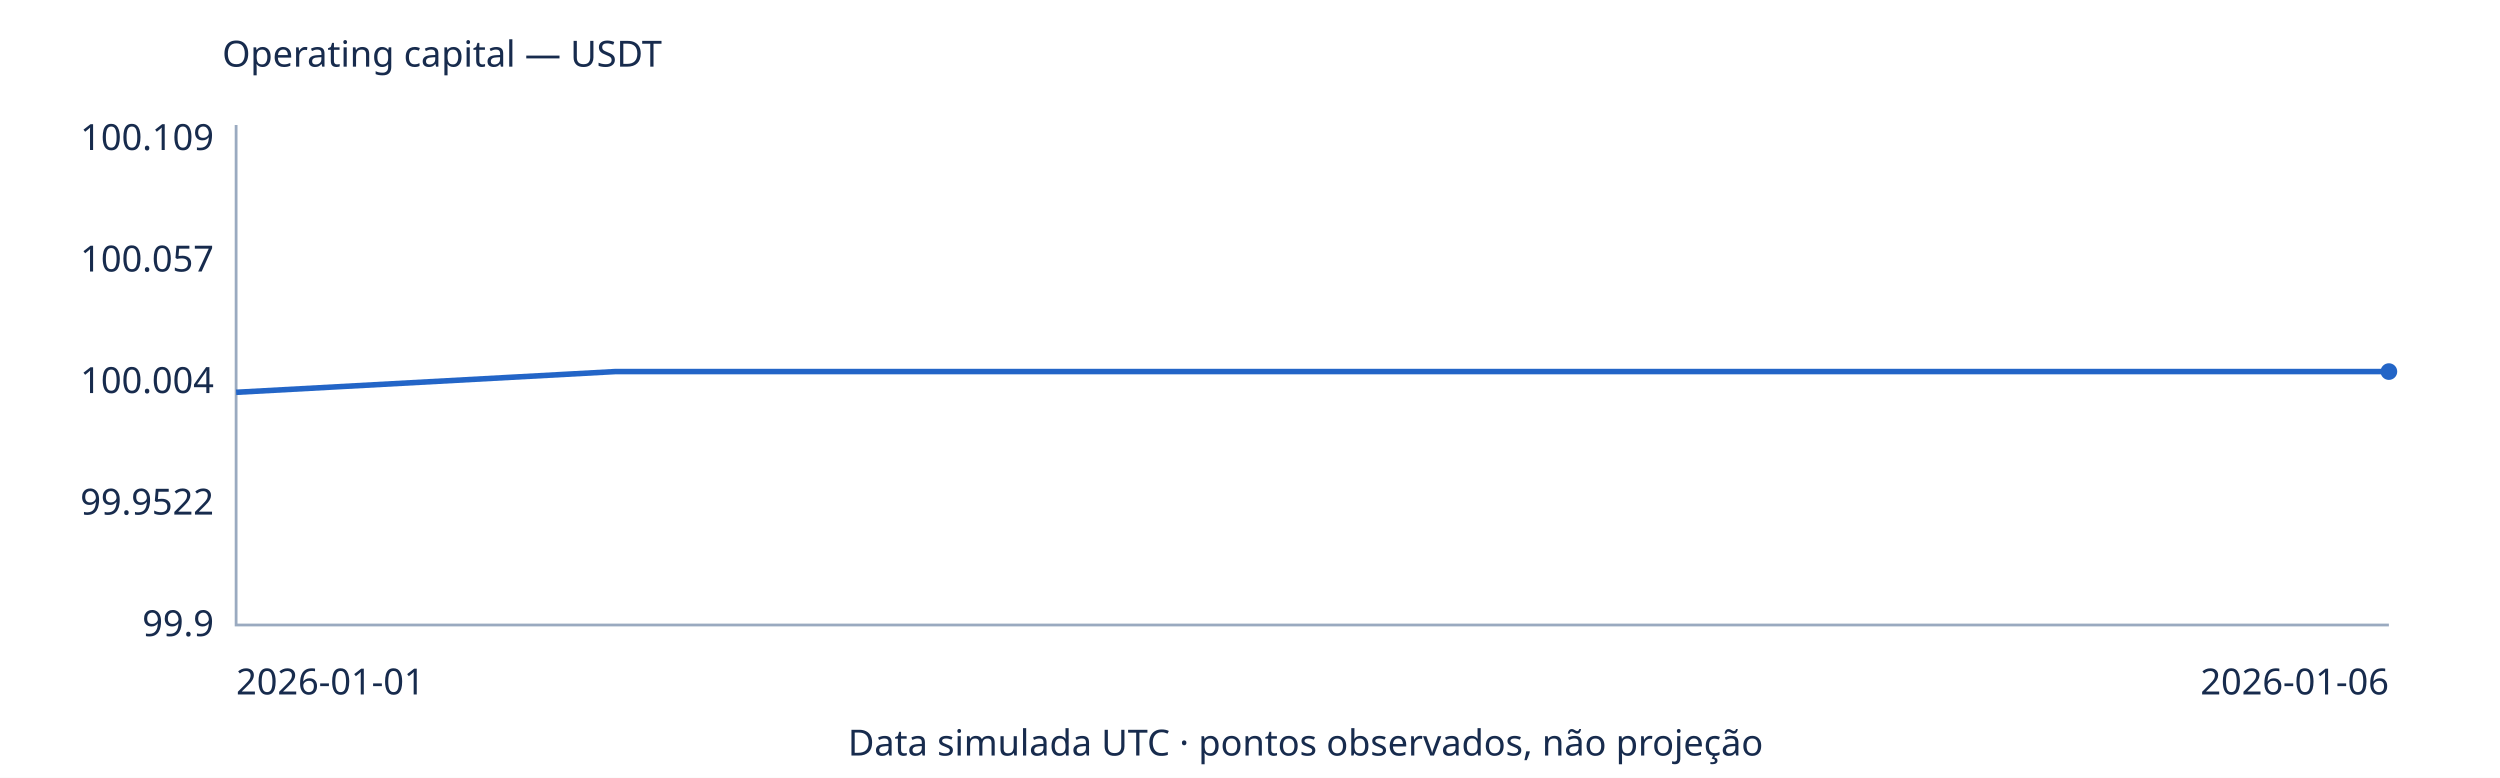
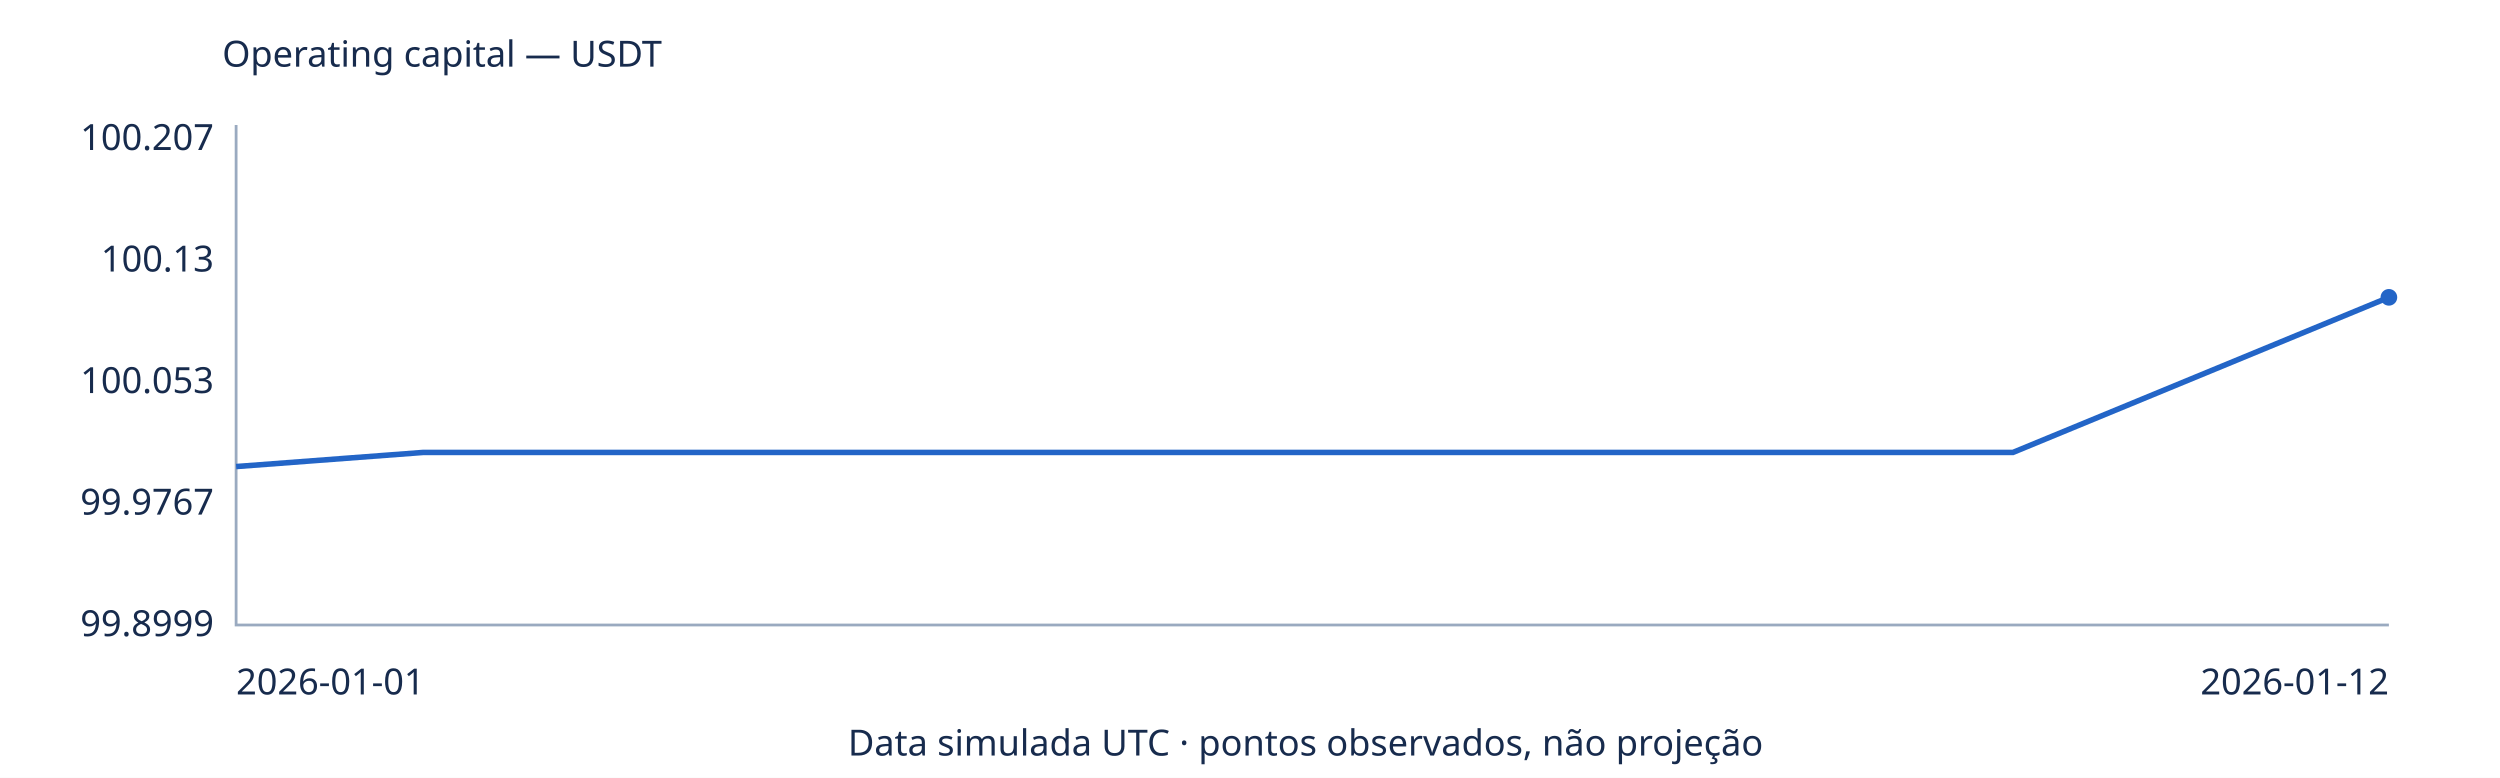
<svg xmlns="http://www.w3.org/2000/svg" viewBox="0 0 900 280" role="img">
  <rect width="900" height="280" fill="white" />
  <g font-family="sans-serif" fill="#172b4d" font-size="13">
    <text x="80" y="24">Operating capital — USDT</text>
    <path d="M85 45V225H860" stroke="#9aaac0" fill="none" />
-     <text x="77" y="229.00" text-anchor="end">99.9</text>
-     <text x="77" y="185.25" text-anchor="end">99.9522</text>
-     <text x="77" y="141.50" text-anchor="end">100.004</text>
-     <text x="77" y="97.75" text-anchor="end">100.057</text>
-     <text x="77" y="54.00" text-anchor="end">100.109</text>
-     <path d="M85.00,141.23 L221.42,133.77 L297.63,133.77 L494.44,133.77 L705.42,133.77 L860.00,133.77" stroke="#2365c7" stroke-width="2" fill="none" />
-     <circle cx="860.00" cy="133.77" r="3" fill="#2365c7" />
+     <text x="77" y="229.00" text-anchor="end">99.8999</text>
+     <text x="77" y="185.25" text-anchor="end">99.9767</text>
+     <text x="77" y="141.50" text-anchor="end">100.053</text>
+     <text x="77" y="97.75" text-anchor="end">100.13</text>
+     <text x="77" y="54.00" text-anchor="end">100.207</text>
+     <path d="M85.00,167.96 L152.29,162.88 L189.88,162.88 L286.96,162.88 L391.03,162.88 L467.28,162.88 L548.04,162.88 L556.03,162.88 L614.86,162.88 L724.65,162.88 L860.00,107.04" stroke="#2365c7" stroke-width="2" fill="none" />
+     <circle cx="860.00" cy="107.04" r="3" fill="#2365c7" />
    <text x="85" y="250">2026-01-01</text>
-     <text x="860" y="250" text-anchor="end">2026-01-06</text>
+     <text x="860" y="250" text-anchor="end">2026-01-12</text>
    <text x="470" y="272" text-anchor="middle">Data simulada UTC · pontos observados, não projeção</text>
  </g>
</svg>
